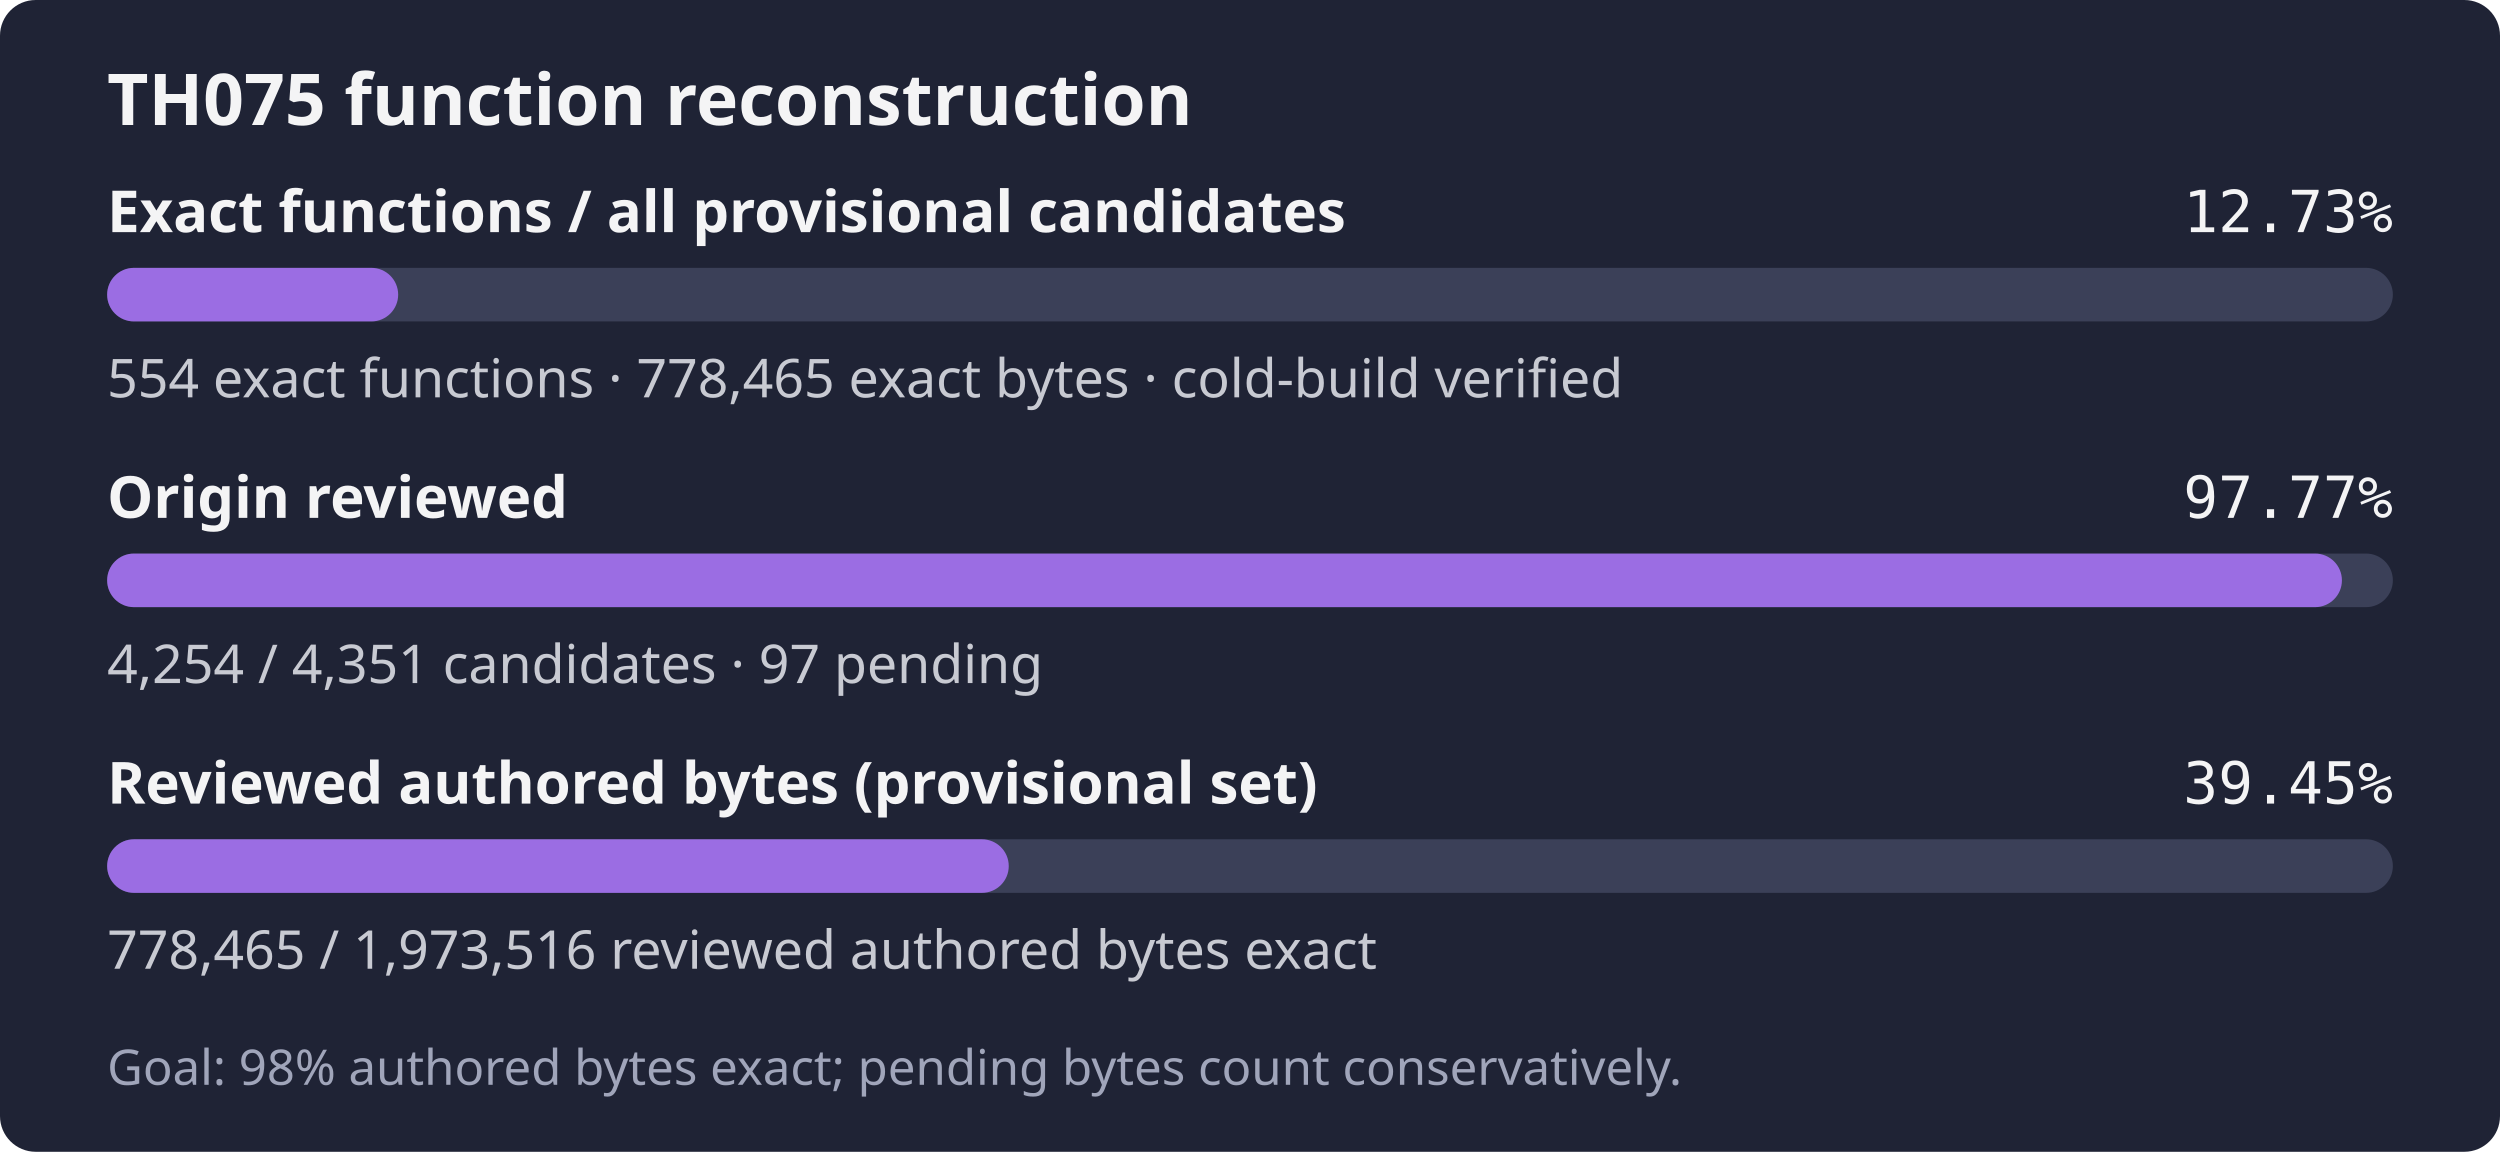
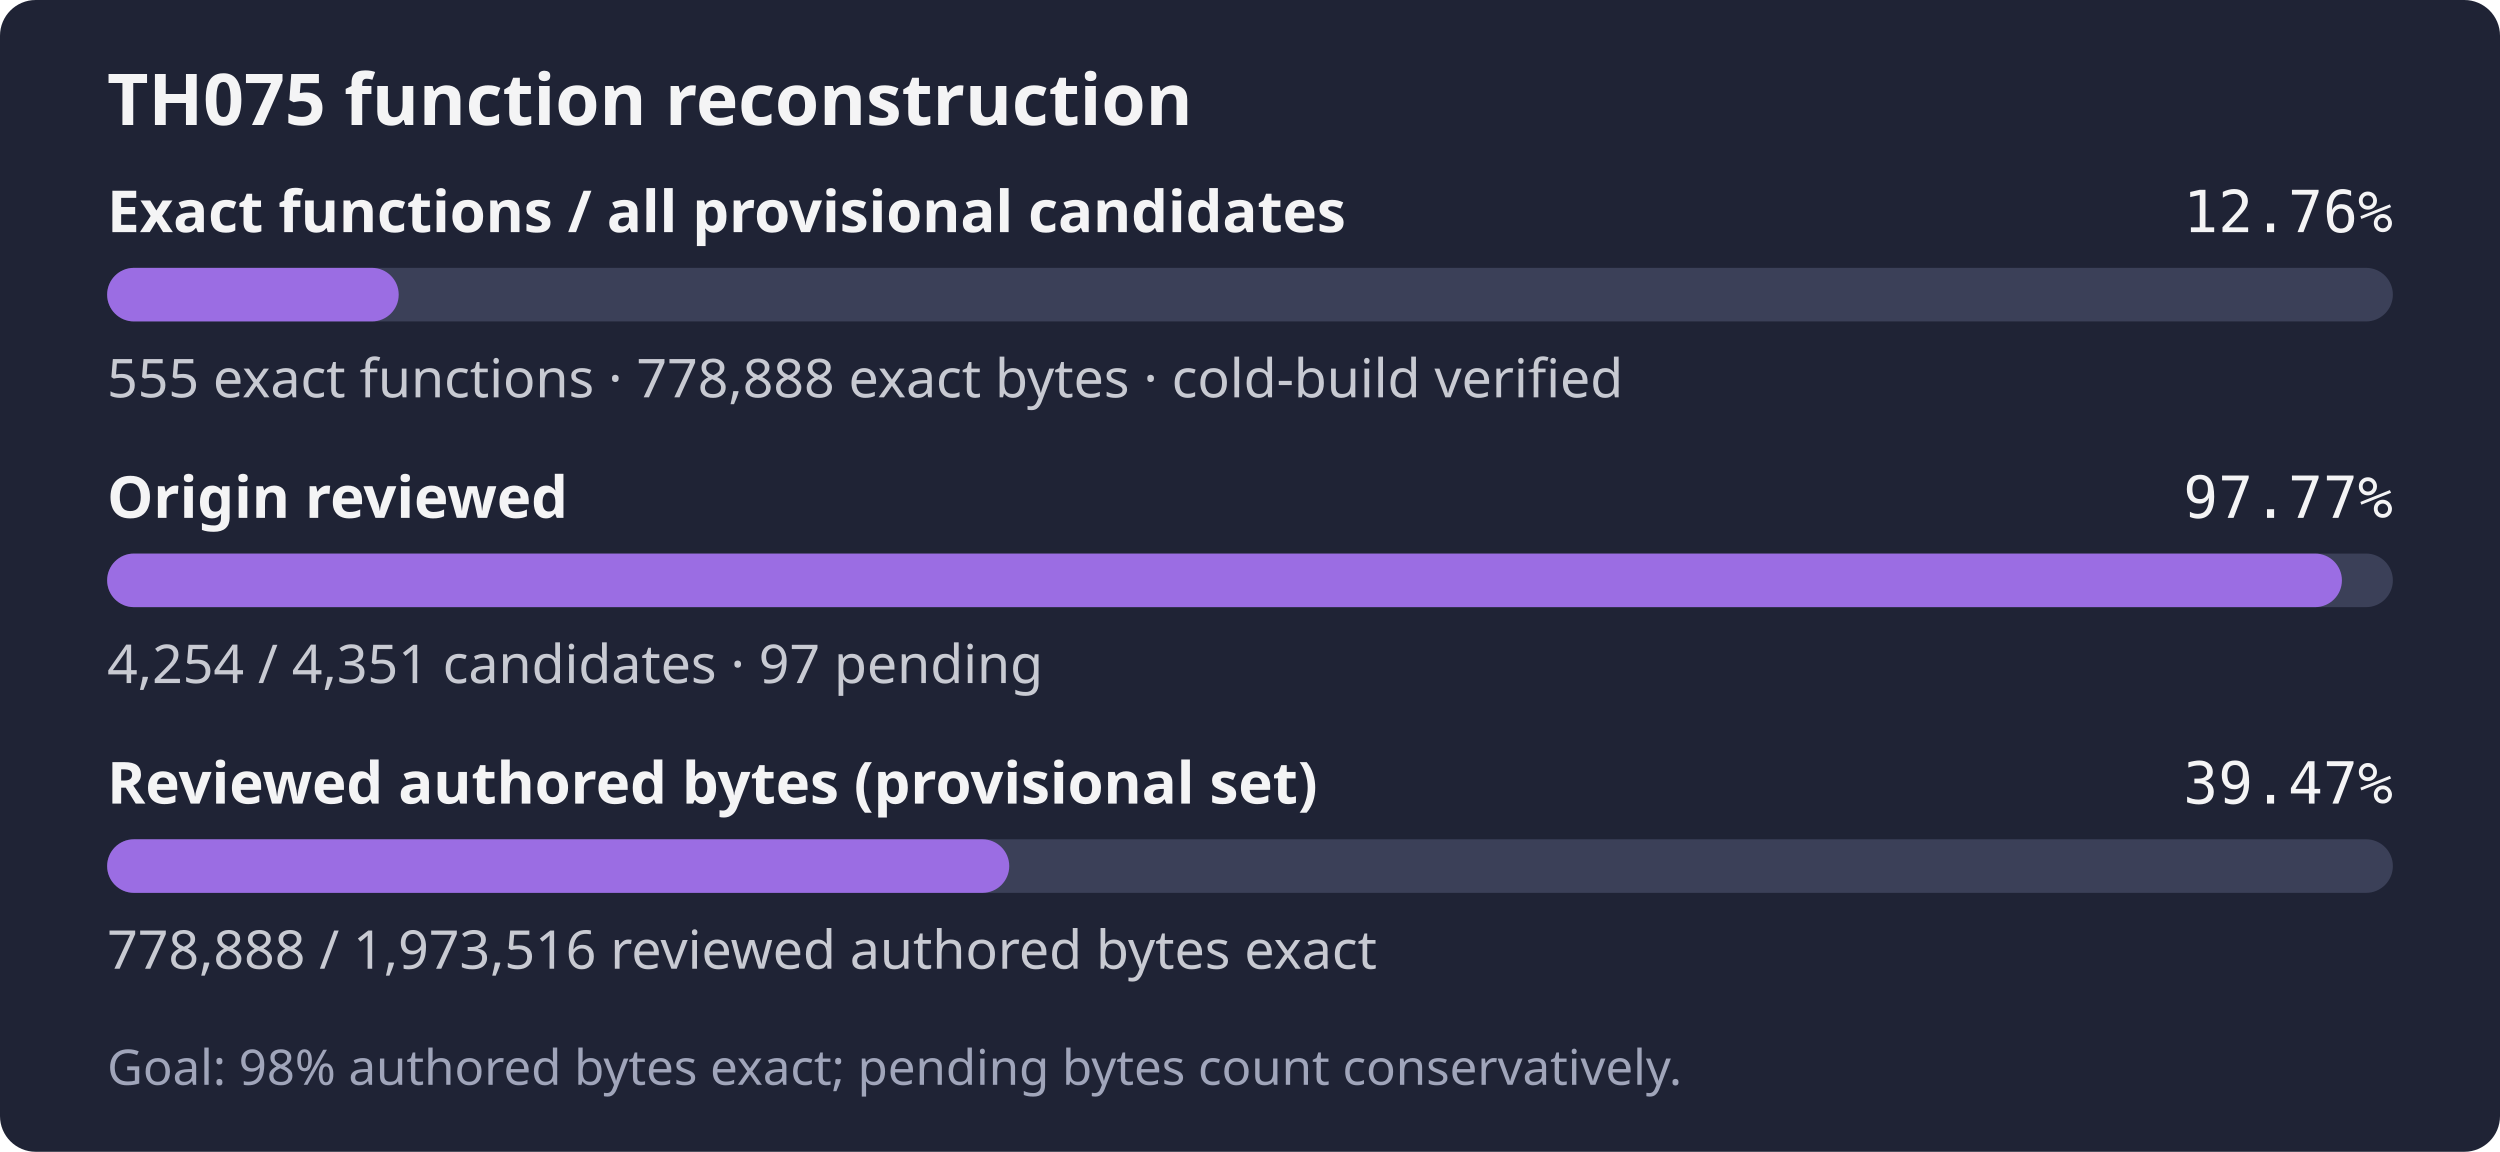
- <svg xmlns="http://www.w3.org/2000/svg" width="560" height="258" role="img" aria-label="TH075: 554 exact functions, 778,465 exact bytes; 4,254 of 4,351 candidates reviewed; Goal: 98% authored bytes exact; pending bytes count conservatively.">
+ <svg xmlns="http://www.w3.org/2000/svg" width="560" height="258" role="img" aria-label="TH075: 555 exact functions, 778,888 exact bytes; 4,254 of 4,351 candidates reviewed; Goal: 98% authored bytes exact; pending bytes count conservatively.">
  <rect width="560" height="258" rx="8" fill="#1f2335" />
  <text x="24" y="28" fill="#f4f4f5" font-family="sans-serif" font-size="16" font-weight="600">TH075 function reconstruction</text>
  <text x="24" y="52" fill="#f4f4f5" font-family="sans-serif" font-size="13" font-weight="600">Exact functions / all provisional candidates</text>
-   <text x="536" y="52" fill="#f4f4f5" text-anchor="end" font-family="monospace" font-size="13">12.73%</text>
+   <text x="536" y="52" fill="#f4f4f5" text-anchor="end" font-family="monospace" font-size="13">12.76%</text>
  <rect x="24" y="60" width="512" height="12" rx="6" fill="#3b4058" />
-   <rect x="24" y="60" width="65.19" height="12" rx="6" fill="#9b6de3" />
-   <text x="24" y="89" fill="#c8cad2" font-family="sans-serif" font-size="12">554 exact functions · 778,465 exact bytes · cold-build verified</text>
+   <rect x="24" y="60" width="65.31" height="12" rx="6" fill="#9b6de3" />
+   <text x="24" y="89" fill="#c8cad2" font-family="sans-serif" font-size="12">555 exact functions · 778,888 exact bytes · cold-build verified</text>
  <text x="24" y="116" fill="#f4f4f5" font-family="sans-serif" font-size="13" font-weight="600">Origin reviewed</text>
  <text x="536" y="116" fill="#f4f4f5" text-anchor="end" font-family="monospace" font-size="13">97.77%</text>
  <rect x="24" y="124" width="512" height="12" rx="6" fill="#3b4058" />
  <rect x="24" y="124" width="500.59" height="12" rx="6" fill="#9b6de3" />
  <text x="24" y="153" fill="#c8cad2" font-family="sans-serif" font-size="12">4,254 / 4,351 candidates · 97 pending</text>
  <text x="24" y="180" fill="#f4f4f5" font-family="sans-serif" font-size="13" font-weight="600">Reviewed authored bytes (provisional set)</text>
-   <text x="536" y="180" fill="#f4f4f5" text-anchor="end" font-family="monospace" font-size="13">39.45%</text>
+   <text x="536" y="180" fill="#f4f4f5" text-anchor="end" font-family="monospace" font-size="13">39.47%</text>
  <rect x="24" y="188" width="512" height="12" rx="6" fill="#3b4058" />
-   <rect x="24" y="188" width="201.96" height="12" rx="6" fill="#9b6de3" />
-   <text x="24" y="217" fill="#c8cad2" font-family="sans-serif" font-size="12">778,465 / 1,973,516 reviewed authored bytes exact</text>
+   <rect x="24" y="188" width="202.07" height="12" rx="6" fill="#9b6de3" />
+   <text x="24" y="217" fill="#c8cad2" font-family="sans-serif" font-size="12">778,888 / 1,973,516 reviewed authored bytes exact</text>
  <text x="24" y="243" fill="#a0a5ba" font-family="sans-serif" font-size="11">Goal: 98% authored bytes exact; pending bytes count conservatively.</text>
</svg>
